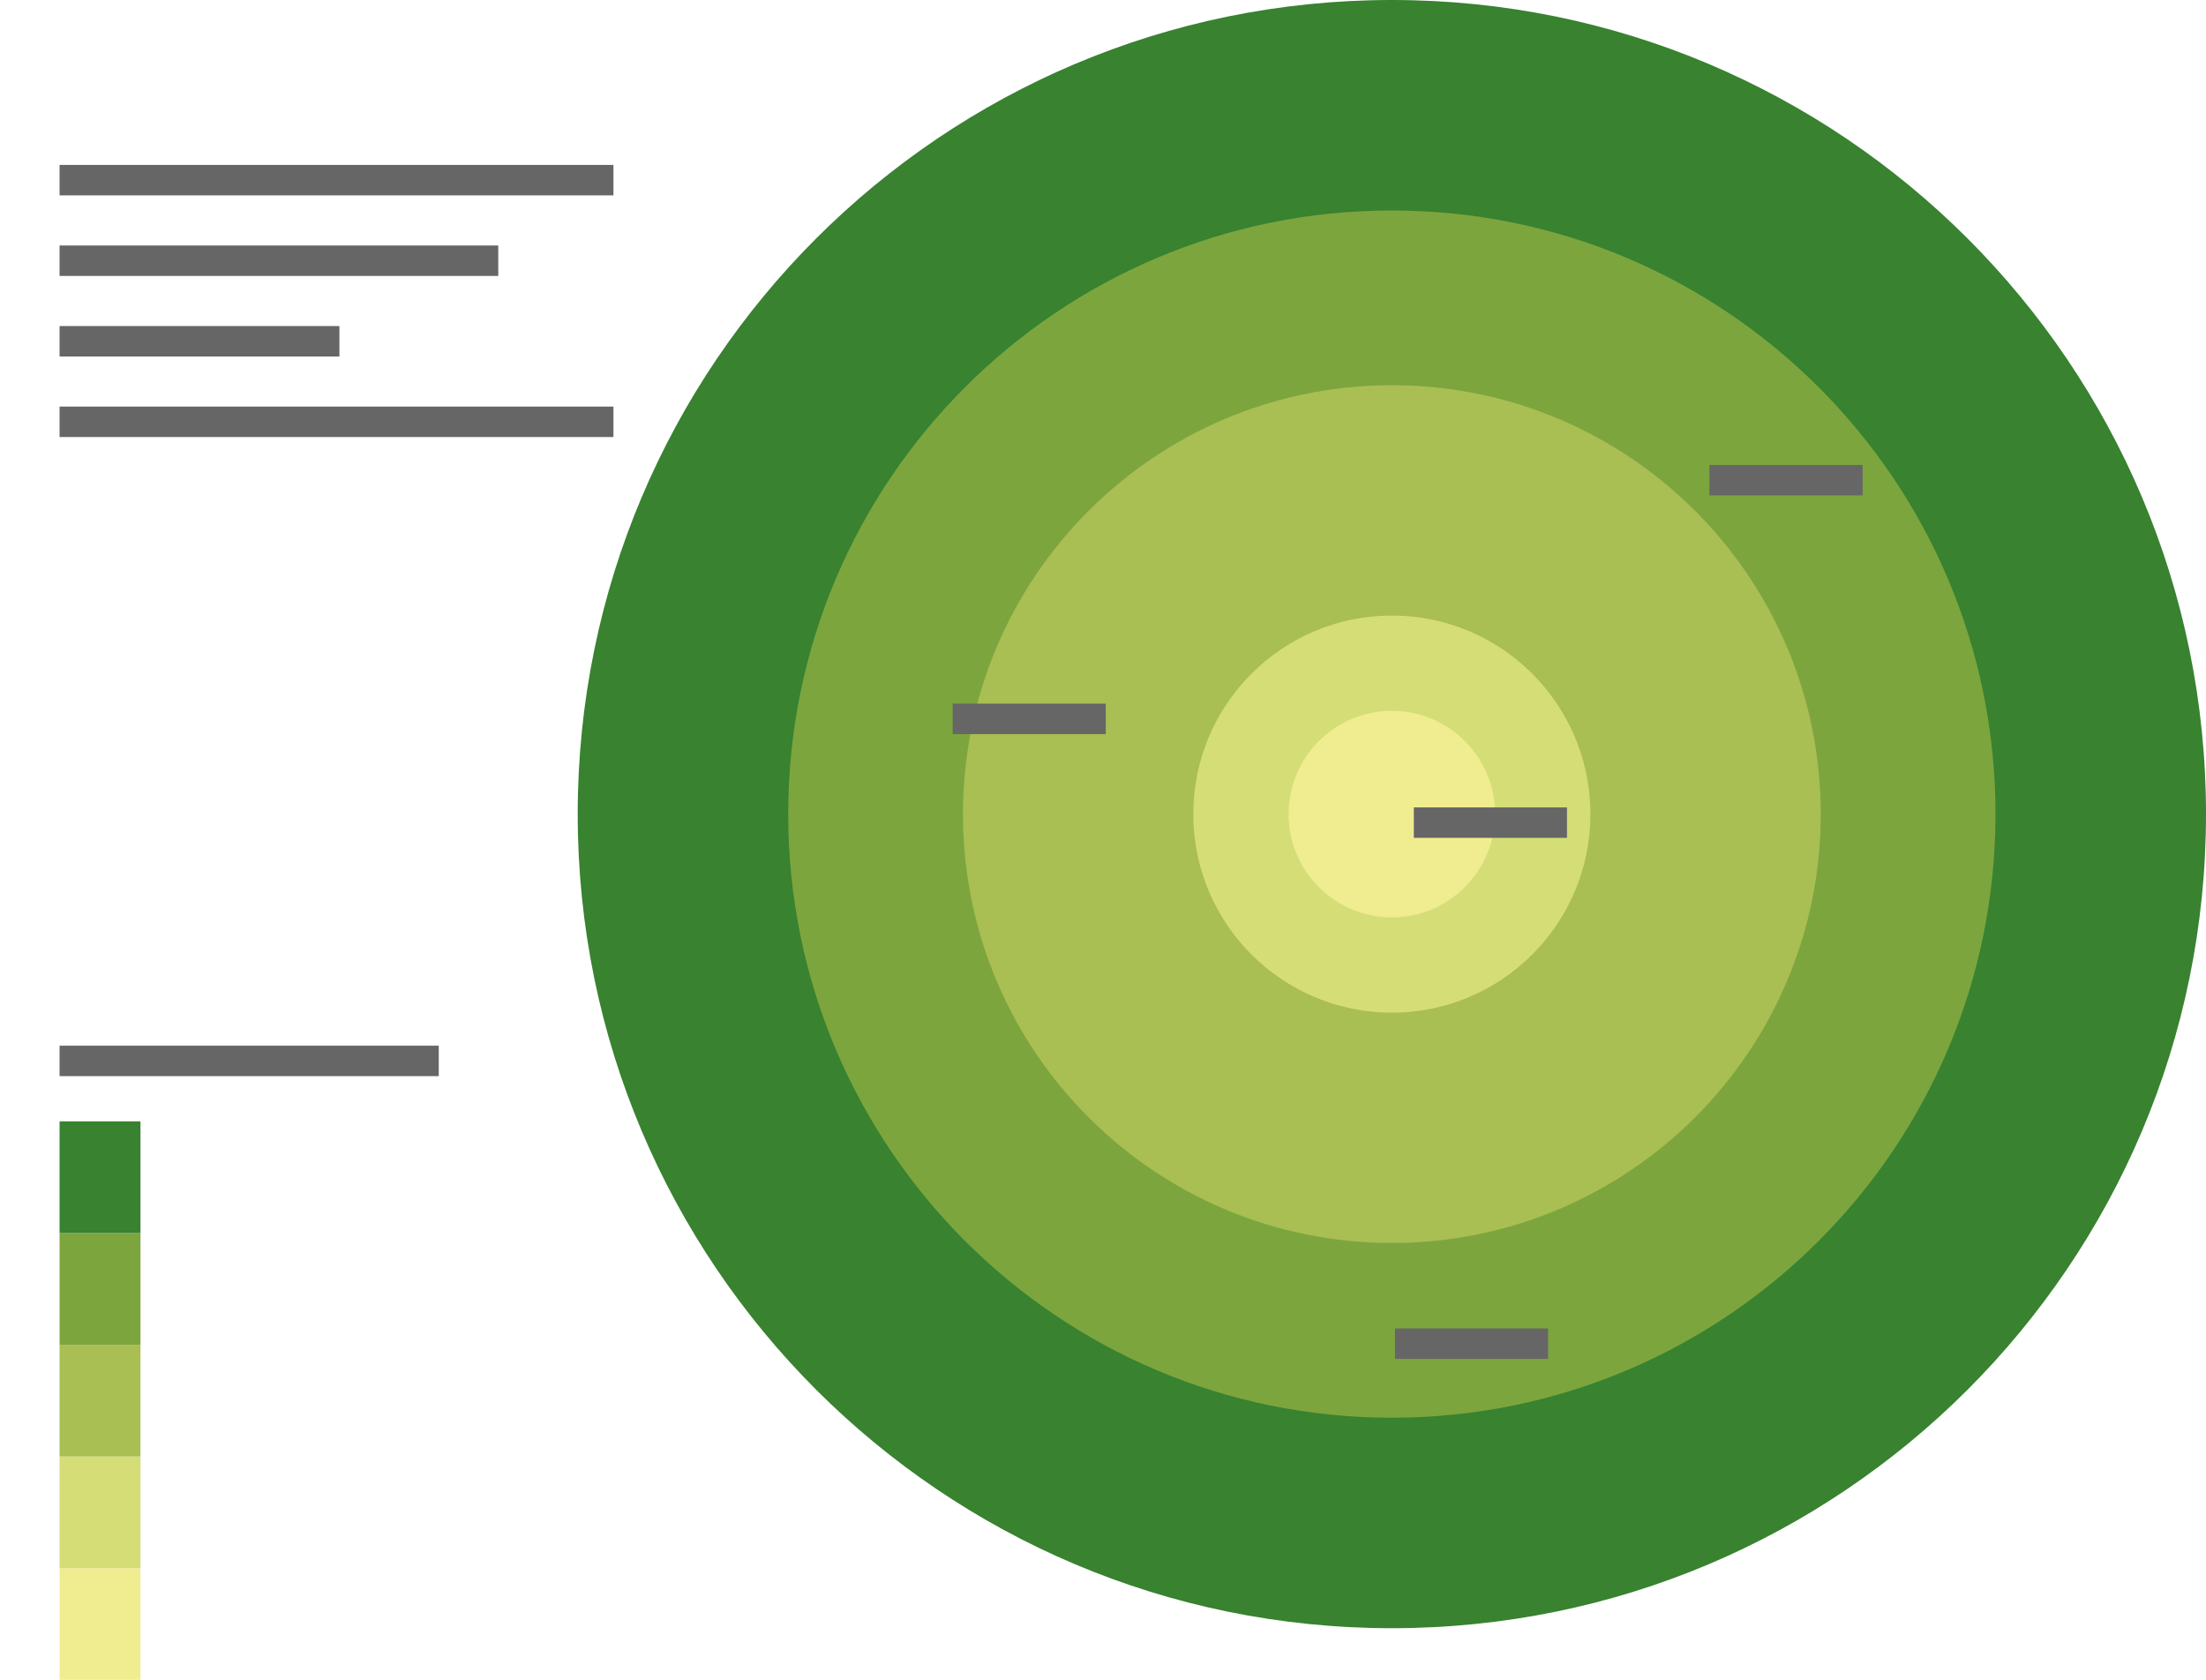
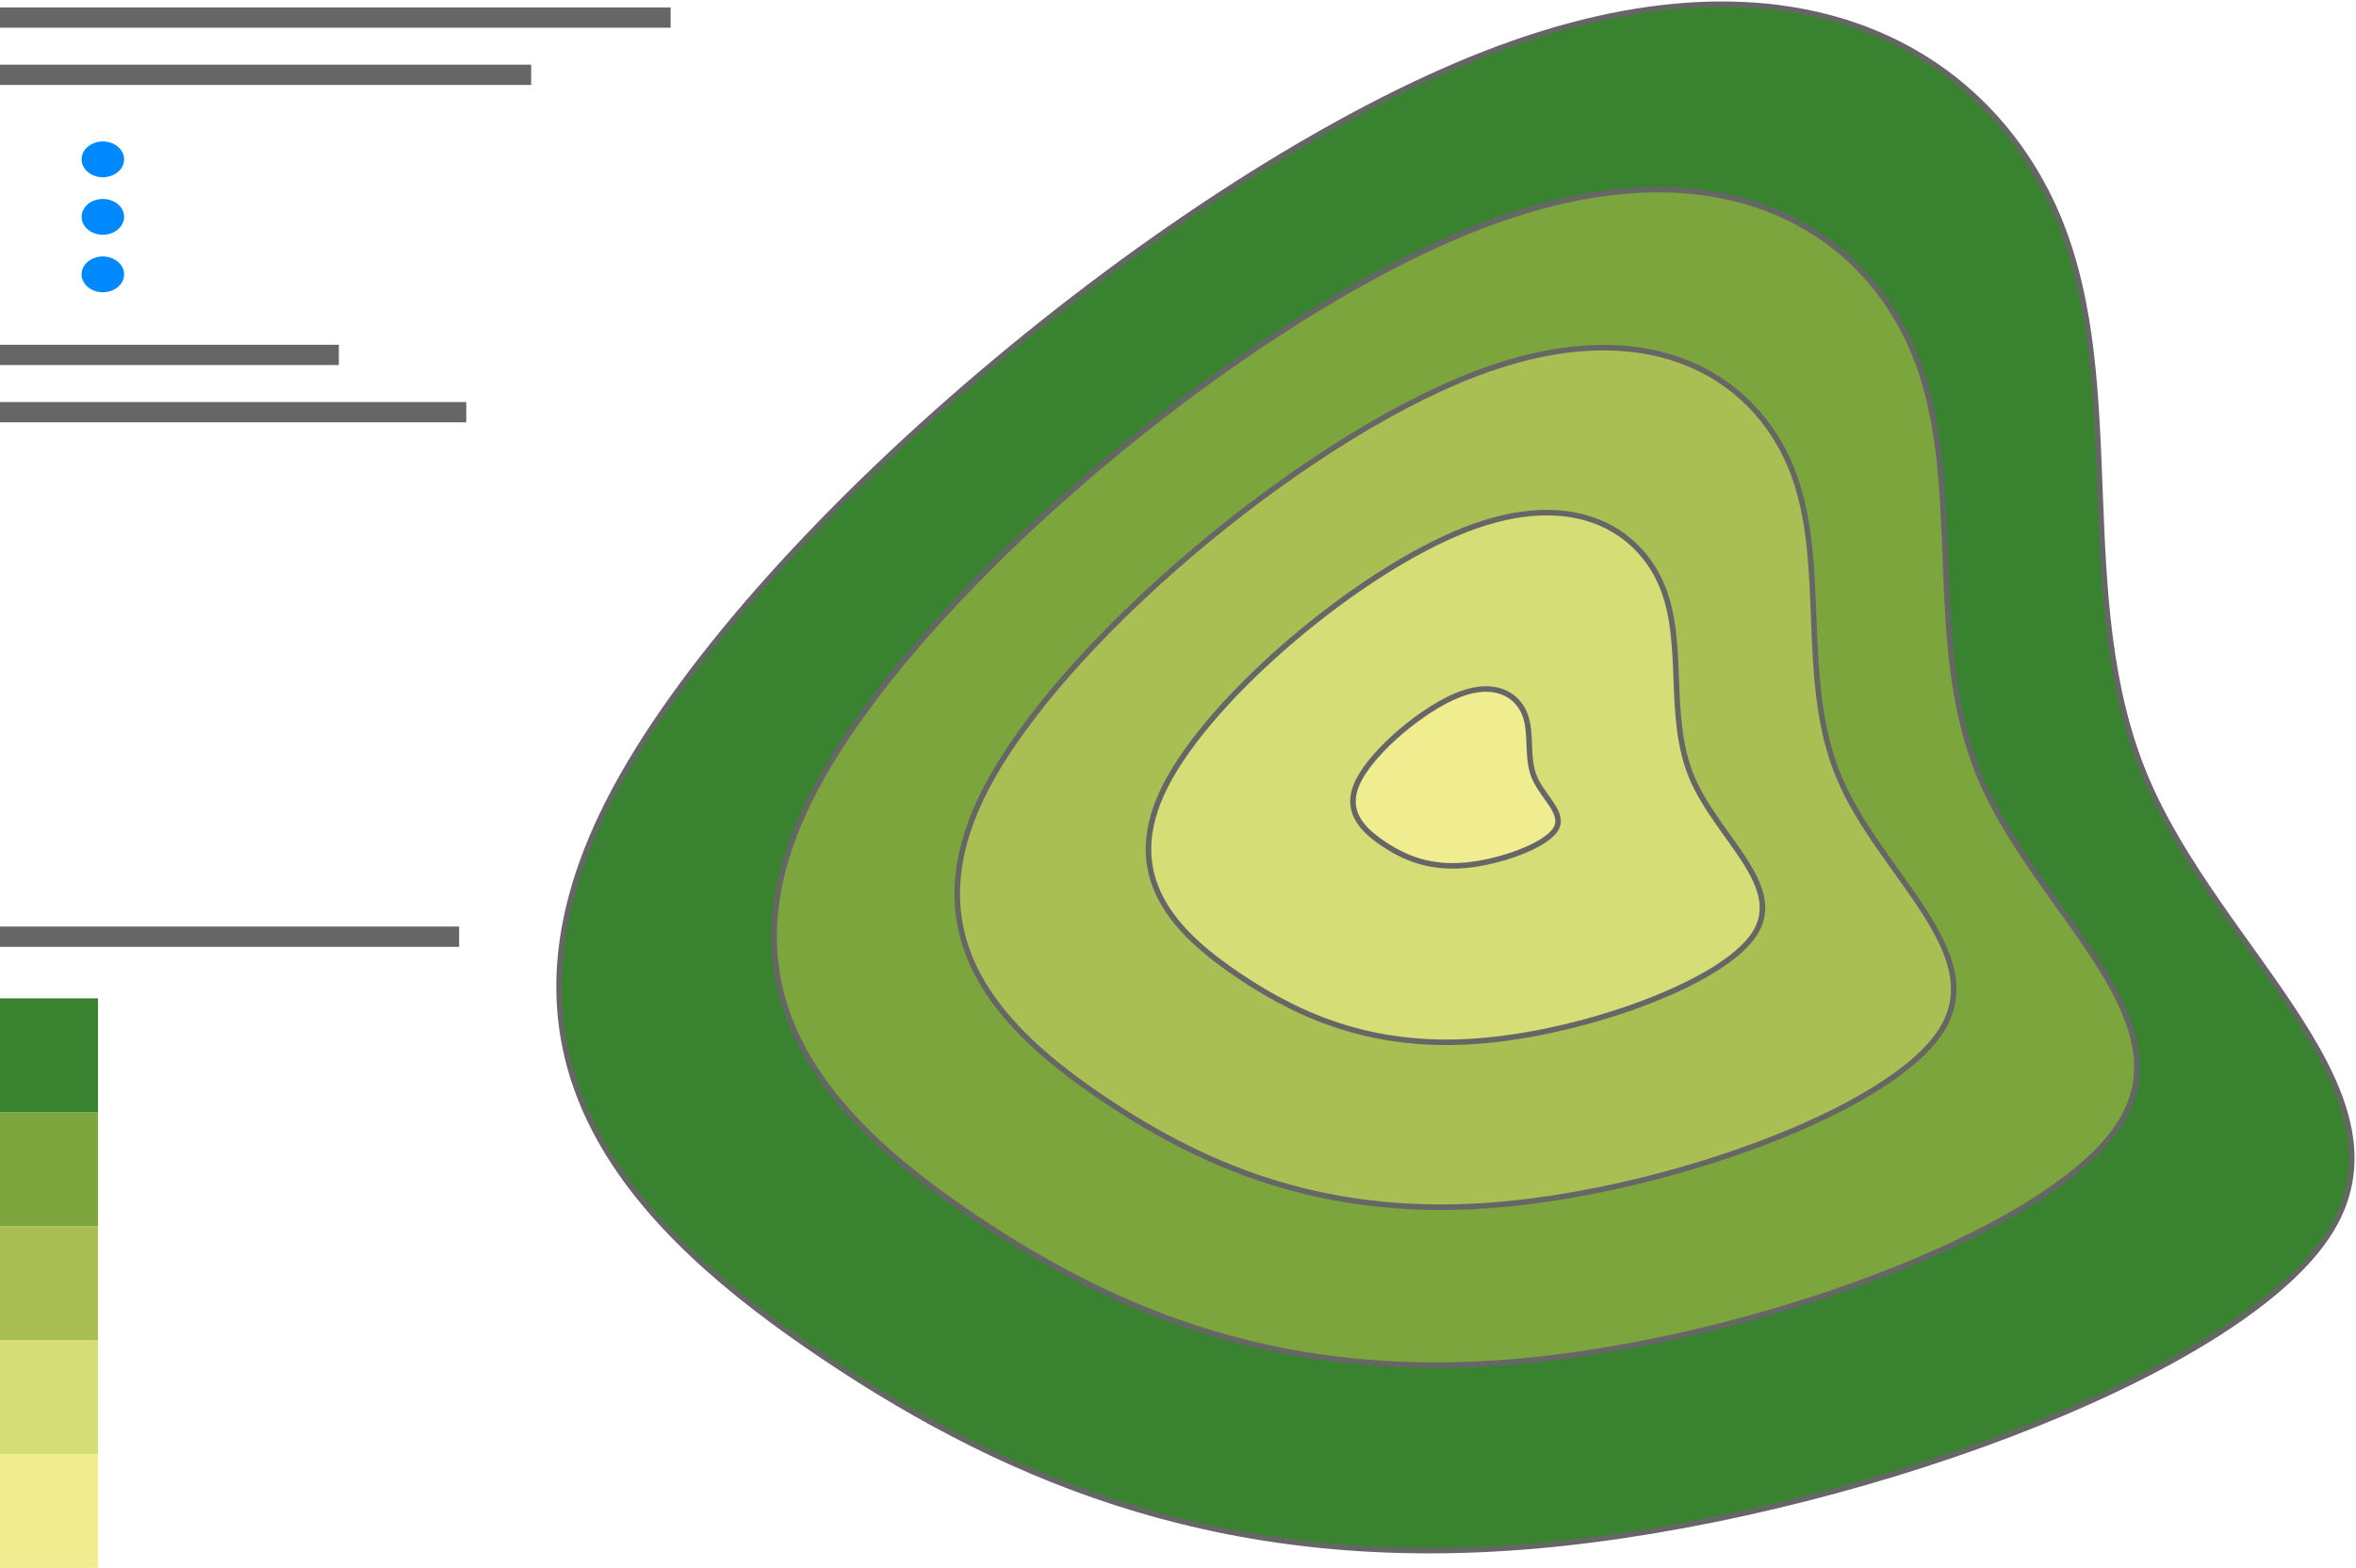
- <svg xmlns="http://www.w3.org/2000/svg" width="144.911mm" height="110.353mm" viewBox="0 0 144.911 110.353" version="1.1" id="svg5">
+ <svg xmlns="http://www.w3.org/2000/svg" width="127.817mm" height="85.065mm" viewBox="0 0 127.817 85.065" version="1.1" id="svg5">
  <defs id="defs2">
    </defs>
-   <g id="layer1" transform="translate(181.5362,-22.87519)">
-     <circle style="fill:#388230;fill-opacity:1;stroke:none;stroke-width:0.788;stroke-linecap:square;stroke-miterlimit:4;stroke-dasharray:none" id="circle27808" cx="-90.106" cy="76.356" r="53.481" />
-     <circle style="fill:#7ca53e;fill-opacity:1;stroke:none;stroke-width:0.585;stroke-linecap:square;stroke-miterlimit:4;stroke-dasharray:none" id="circle25681" cx="-90.106" cy="76.356" r="39.654" />
-     <circle style="fill:#a9be53;fill-opacity:1;stroke:none;stroke-width:0.415;stroke-linecap:square;stroke-miterlimit:4;stroke-dasharray:none" id="circle23883" cx="-90.106" cy="76.356" r="28.175" />
-     <circle style="fill:#d5dd77;fill-opacity:1;stroke:none;stroke-width:0.192;stroke-linecap:square;stroke-miterlimit:4;stroke-dasharray:none" id="circle22863" cx="-90.106" cy="76.356" r="13.044" />
-     <path style="fill:none;stroke:#666666;stroke-width:2;stroke-linecap:butt;stroke-linejoin:miter;stroke-miterlimit:4;stroke-dasharray:none;stroke-opacity:1" d="m -177.623,34.71 h 36.383" id="path9327" />
-     <path style="fill:none;stroke:#666666;stroke-width:2;stroke-linecap:butt;stroke-linejoin:miter;stroke-miterlimit:4;stroke-dasharray:none;stroke-opacity:1" d="m -177.623,92.57 h 24.909" id="path855" />
-     <rect style="fill:#efed8f;fill-opacity:1;stroke:none;stroke-width:0.1;stroke-linecap:square;stroke-miterlimit:4;stroke-dasharray:none" id="rect8276" width="5.315" height="7.337" x="-177.623" y="125.891" />
-     <rect style="fill:#d5dd77;fill-opacity:1;stroke:none;stroke-width:0.1;stroke-linecap:square;stroke-miterlimit:4;stroke-dasharray:none" id="rect9884" width="5.315" height="7.337" x="-177.623" y="118.554" />
-     <rect style="fill:#a9be53;fill-opacity:1;stroke:none;stroke-width:0.1;stroke-linecap:square;stroke-miterlimit:4;stroke-dasharray:none" id="rect9886" width="5.315" height="7.337" x="-177.623" y="111.217" />
-     <rect style="fill:#7ca53e;fill-opacity:1;stroke:none;stroke-width:0.1;stroke-linecap:square;stroke-miterlimit:4;stroke-dasharray:none" id="rect9888" width="5.315" height="7.337" x="-177.623" y="103.879" />
-     <rect style="fill:#388230;fill-opacity:1;stroke:none;stroke-width:0.1;stroke-linecap:square;stroke-miterlimit:4;stroke-dasharray:none" id="rect9890" width="5.315" height="7.337" x="-177.623" y="96.542" />
-     <circle style="fill:#efed8f;fill-opacity:1;stroke:none;stroke-width:0.1;stroke-linecap:square;stroke-miterlimit:4;stroke-dasharray:none" id="path20560" cx="-90.106" cy="76.356" r="6.783" />
-     <path style="fill:none;stroke:#666666;stroke-width:2;stroke-linecap:butt;stroke-linejoin:miter;stroke-miterlimit:4;stroke-dasharray:none;stroke-opacity:1" d="m -177.623,40.002 h 28.817" id="path29774" />
-     <path style="fill:none;stroke:#666666;stroke-width:2;stroke-linecap:butt;stroke-linejoin:miter;stroke-miterlimit:4;stroke-dasharray:none;stroke-opacity:1" d="m -177.623,45.294 h 18.382" id="path29776" />
-     <path style="fill:none;stroke:#666666;stroke-width:2;stroke-linecap:butt;stroke-linejoin:miter;stroke-miterlimit:4;stroke-dasharray:none;stroke-opacity:1" d="m -177.623,50.585 h 36.383" id="path29778" />
-     <path style="fill:none;stroke:#666666;stroke-width:2;stroke-linecap:butt;stroke-linejoin:miter;stroke-miterlimit:4;stroke-dasharray:none;stroke-opacity:1" d="m -88.662,76.916 h 10.059" id="path29864" />
-     <path style="fill:none;stroke:#666666;stroke-width:2;stroke-linecap:butt;stroke-linejoin:miter;stroke-miterlimit:4;stroke-dasharray:none;stroke-opacity:1" d="m -69.241,54.42 h 10.059" id="path29864-2" />
-     <path style="fill:none;stroke:#666666;stroke-width:2;stroke-linecap:butt;stroke-linejoin:miter;stroke-miterlimit:4;stroke-dasharray:none;stroke-opacity:1" d="m -118.957,70.1 h 10.059" id="path29864-20" />
-     <path style="fill:none;stroke:#666666;stroke-width:2;stroke-linecap:butt;stroke-linejoin:miter;stroke-miterlimit:4;stroke-dasharray:none;stroke-opacity:1" d="m -89.902,111.145 h 10.059" id="path29864-0" />
+   <g id="layer1" transform="translate(177.6229,-26.97742)">
+     <path style="fill:#388230;fill-opacity:1;stroke:#666666;stroke-width:0.3;stroke-linecap:butt;stroke-linejoin:miter;stroke-miterlimit:4;stroke-dasharray:none;stroke-opacity:1" d="m -144.587,70.439 c 7.316,-14.326 30.691,-34.013 47.606,-40.574 16.915,-6.561 27.367,8.93e-4 31.071,9.044 3.704,9.043 0.664,20.567 4.656,30.17 3.992,9.604 15.015,17.286 9.883,24.968 -5.132,7.682 -26.416,15.364 -42.949,16.805 -16.533,1.441 -28.316,-3.36 -38.578,-10.242 -10.263,-6.882 -19.004,-15.845 -11.689,-30.171 z" id="path1273" />
+     <path style="fill:#7ca53e;fill-opacity:1;stroke:#666666;stroke-width:0.3;stroke-linecap:butt;stroke-linejoin:miter;stroke-miterlimit:4;stroke-dasharray:none;stroke-opacity:1" d="m -133.572,70.132 c 5.561,-10.89 23.331,-25.856 36.189,-30.844 12.858,-4.988 20.804,6.79e-4 23.62,6.875 2.816,6.874 0.505,15.634 3.54,22.935 3.035,7.3 11.414,13.141 7.513,18.98 -3.901,5.839 -20.081,11.679 -32.649,12.775 -12.568,1.096 -21.525,-2.554 -29.326,-7.786 -7.801,-5.231 -14.447,-12.045 -8.885,-22.935 z" id="path1267" />
+     <path style="fill:#a9be53;fill-opacity:1;stroke:#666666;stroke-width:0.3;stroke-linecap:butt;stroke-linejoin:miter;stroke-miterlimit:4;stroke-dasharray:none;stroke-opacity:1" d="m -124.187,69.871 c 4.066,-7.963 17.059,-18.906 26.461,-22.553 9.402,-3.647 15.212,4.95e-4 17.271,5.027 2.059,5.026 0.369,11.432 2.588,16.77 2.219,5.338 8.346,9.608 5.493,13.878 -2.852,4.27 -14.683,8.54 -23.873,9.341 -9.19,0.801 -15.739,-1.868 -21.443,-5.693 -5.704,-3.825 -10.563,-8.807 -6.497,-16.77 z" id="path1261" />
+     <path style="fill:none;stroke:#666666;stroke-width:1.101;stroke-linecap:butt;stroke-linejoin:miter;stroke-miterlimit:4;stroke-dasharray:none;stroke-opacity:1" d="m -177.623,27.93 h 36.383" id="path9327" />
+     <path style="fill:none;stroke:#666666;stroke-width:1.101;stroke-linecap:butt;stroke-linejoin:miter;stroke-miterlimit:4;stroke-dasharray:none;stroke-opacity:1" d="m -177.623,77.799 h 24.909" id="path855" />
+     <rect style="fill:#efed8f;fill-opacity:1;stroke:none;stroke-width:0.092;stroke-linecap:square;stroke-miterlimit:4;stroke-dasharray:none" id="rect8276" width="5.315" height="6.18" x="-177.623" y="105.863" />
+     <rect style="fill:#d5dd77;fill-opacity:1;stroke:none;stroke-width:0.092;stroke-linecap:square;stroke-miterlimit:4;stroke-dasharray:none" id="rect9884" width="5.315" height="6.18" x="-177.623" y="99.683" />
+     <rect style="fill:#a9be53;fill-opacity:1;stroke:none;stroke-width:0.092;stroke-linecap:square;stroke-miterlimit:4;stroke-dasharray:none" id="rect9886" width="5.315" height="6.18" x="-177.623" y="93.504" />
+     <rect style="fill:#7ca53e;fill-opacity:1;stroke:none;stroke-width:0.092;stroke-linecap:square;stroke-miterlimit:4;stroke-dasharray:none" id="rect9888" width="5.315" height="6.18" x="-177.623" y="87.324" />
+     <rect style="fill:#388230;fill-opacity:1;stroke:none;stroke-width:0.092;stroke-linecap:square;stroke-miterlimit:4;stroke-dasharray:none" id="rect9890" width="5.315" height="6.18" x="-177.623" y="81.145" />
+     <path style="fill:none;stroke:#666666;stroke-width:1.101;stroke-linecap:butt;stroke-linejoin:miter;stroke-miterlimit:4;stroke-dasharray:none;stroke-opacity:1" d="m -177.623,31.037 h 28.817" id="path29774" />
+     <path style="fill:none;stroke:#666666;stroke-width:1.101;stroke-linecap:butt;stroke-linejoin:miter;stroke-miterlimit:4;stroke-dasharray:none;stroke-opacity:1" d="m -177.623,46.233 h 18.382" id="path29776" />
+     <path style="fill:none;stroke:#666666;stroke-width:1.101;stroke-linecap:butt;stroke-linejoin:miter;stroke-miterlimit:4;stroke-dasharray:none;stroke-opacity:1" d="m -177.623,49.341 h 25.295" id="path29778" />
+     <path style="fill:#d5dd77;fill-opacity:1;stroke:#666666;stroke-width:0.3;stroke-linecap:butt;stroke-linejoin:miter;stroke-miterlimit:4;stroke-dasharray:none;stroke-opacity:1" d="m -114.389,69.598 c 2.506,-4.907 10.512,-11.65 16.305,-13.897 5.794,-2.247 9.373,3.07e-4 10.642,3.098 1.269,3.097 0.227,7.044 1.595,10.334 1.367,3.289 5.143,5.921 3.385,8.552 -1.758,2.631 -9.048,5.262 -14.711,5.756 -5.663,0.494 -9.698,-1.151 -13.213,-3.508 -3.515,-2.357 -6.509,-5.427 -4.003,-10.334 z" id="path1255" />
+     <path style="fill:#efed8f;fill-opacity:1;stroke:#666666;stroke-width:0.3;stroke-linecap:butt;stroke-linejoin:miter;stroke-miterlimit:4;stroke-dasharray:none;stroke-opacity:1" d="m -103.912,69.306 c 0.837,-1.639 3.511,-3.891 5.446,-4.642 1.935,-0.751 3.131,1.01e-4 3.554,1.035 0.424,1.034 0.076,2.353 0.533,3.451 0.457,1.099 1.718,1.977 1.131,2.856 -0.587,0.879 -3.022,1.758 -4.913,1.922 -1.891,0.165 -3.239,-0.384 -4.413,-1.172 -1.174,-0.787 -2.174,-1.813 -1.337,-3.451 z" id="path1153" />
+     <ellipse style="fill:#0089ff;fill-opacity:1;stroke:none;stroke-width:1.835;stroke-linecap:square;stroke-miterlimit:4;stroke-dasharray:none;stroke-opacity:1" id="path16593" cx="-172.043" cy="35.623" rx="1.153" ry="0.971" />
+     <ellipse style="fill:#0089ff;fill-opacity:1;stroke:none;stroke-width:1.835;stroke-linecap:square;stroke-miterlimit:4;stroke-dasharray:none;stroke-opacity:1" id="circle16856" cx="-172.043" cy="38.743" rx="1.153" ry="0.971" />
+     <ellipse style="fill:#0089ff;fill-opacity:1;stroke:none;stroke-width:1.835;stroke-linecap:square;stroke-miterlimit:4;stroke-dasharray:none;stroke-opacity:1" id="circle16858" cx="-172.043" cy="41.863" rx="1.153" ry="0.971" />
  </g>
</svg>
